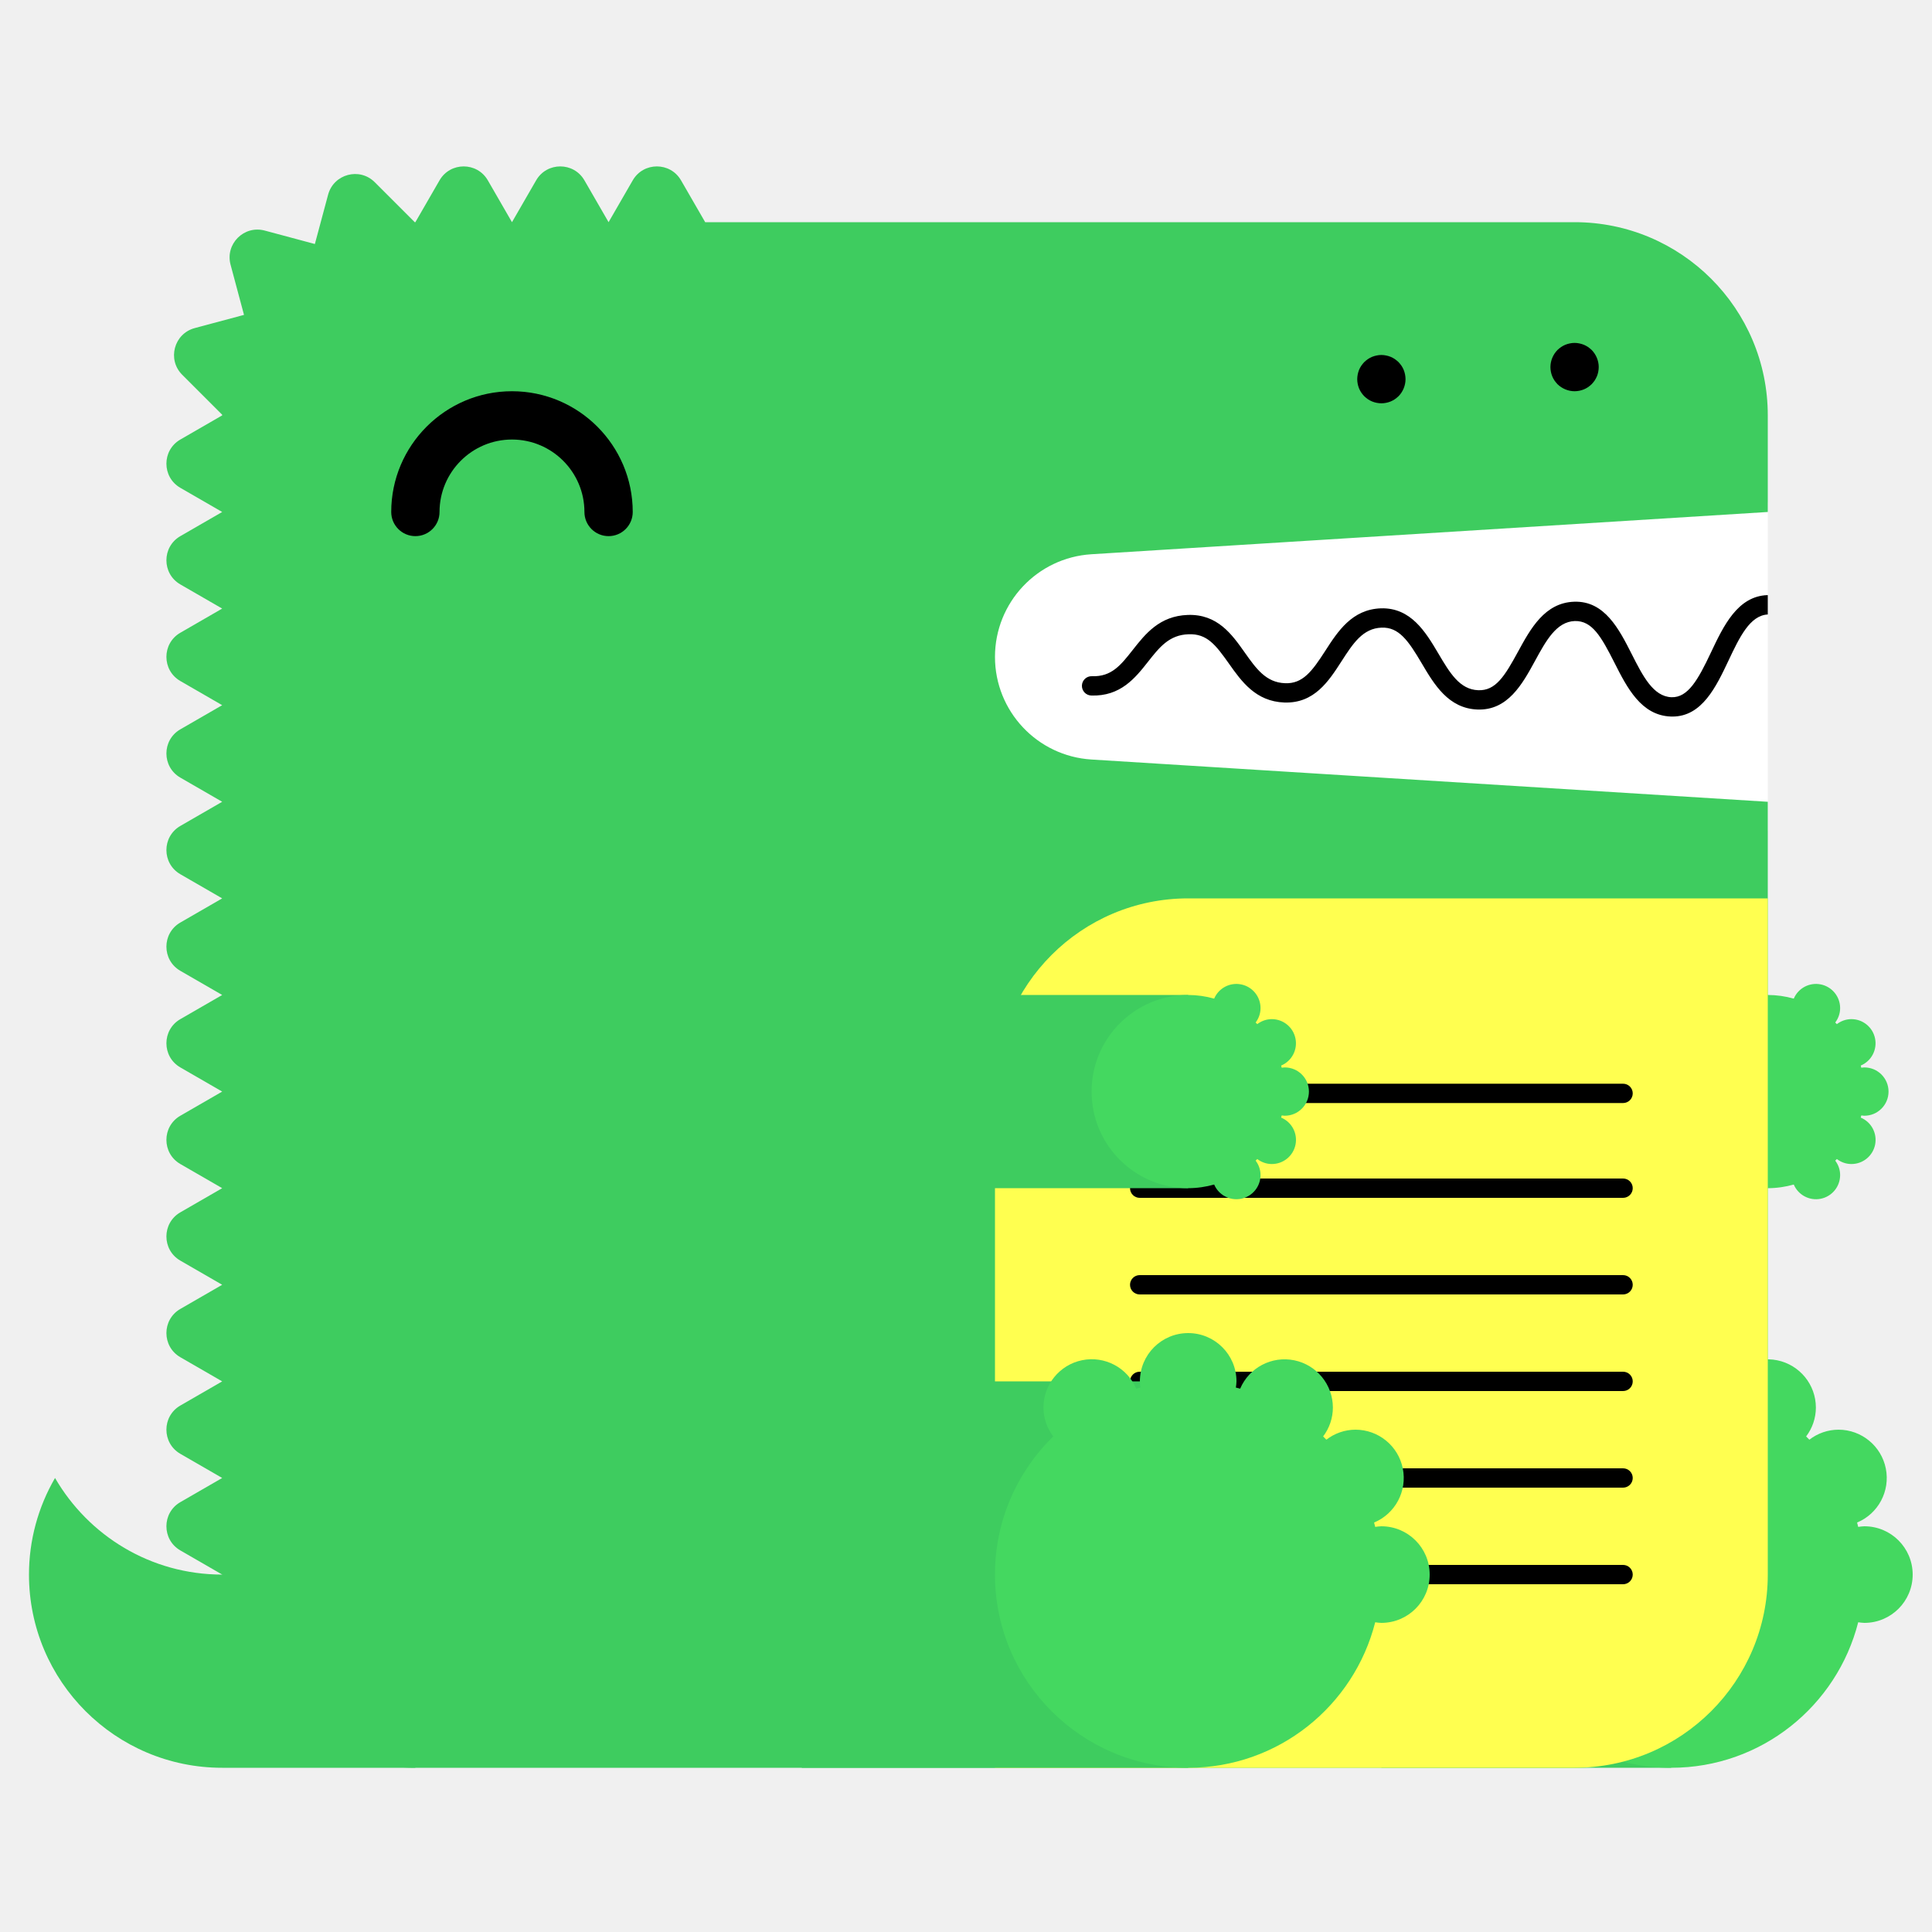
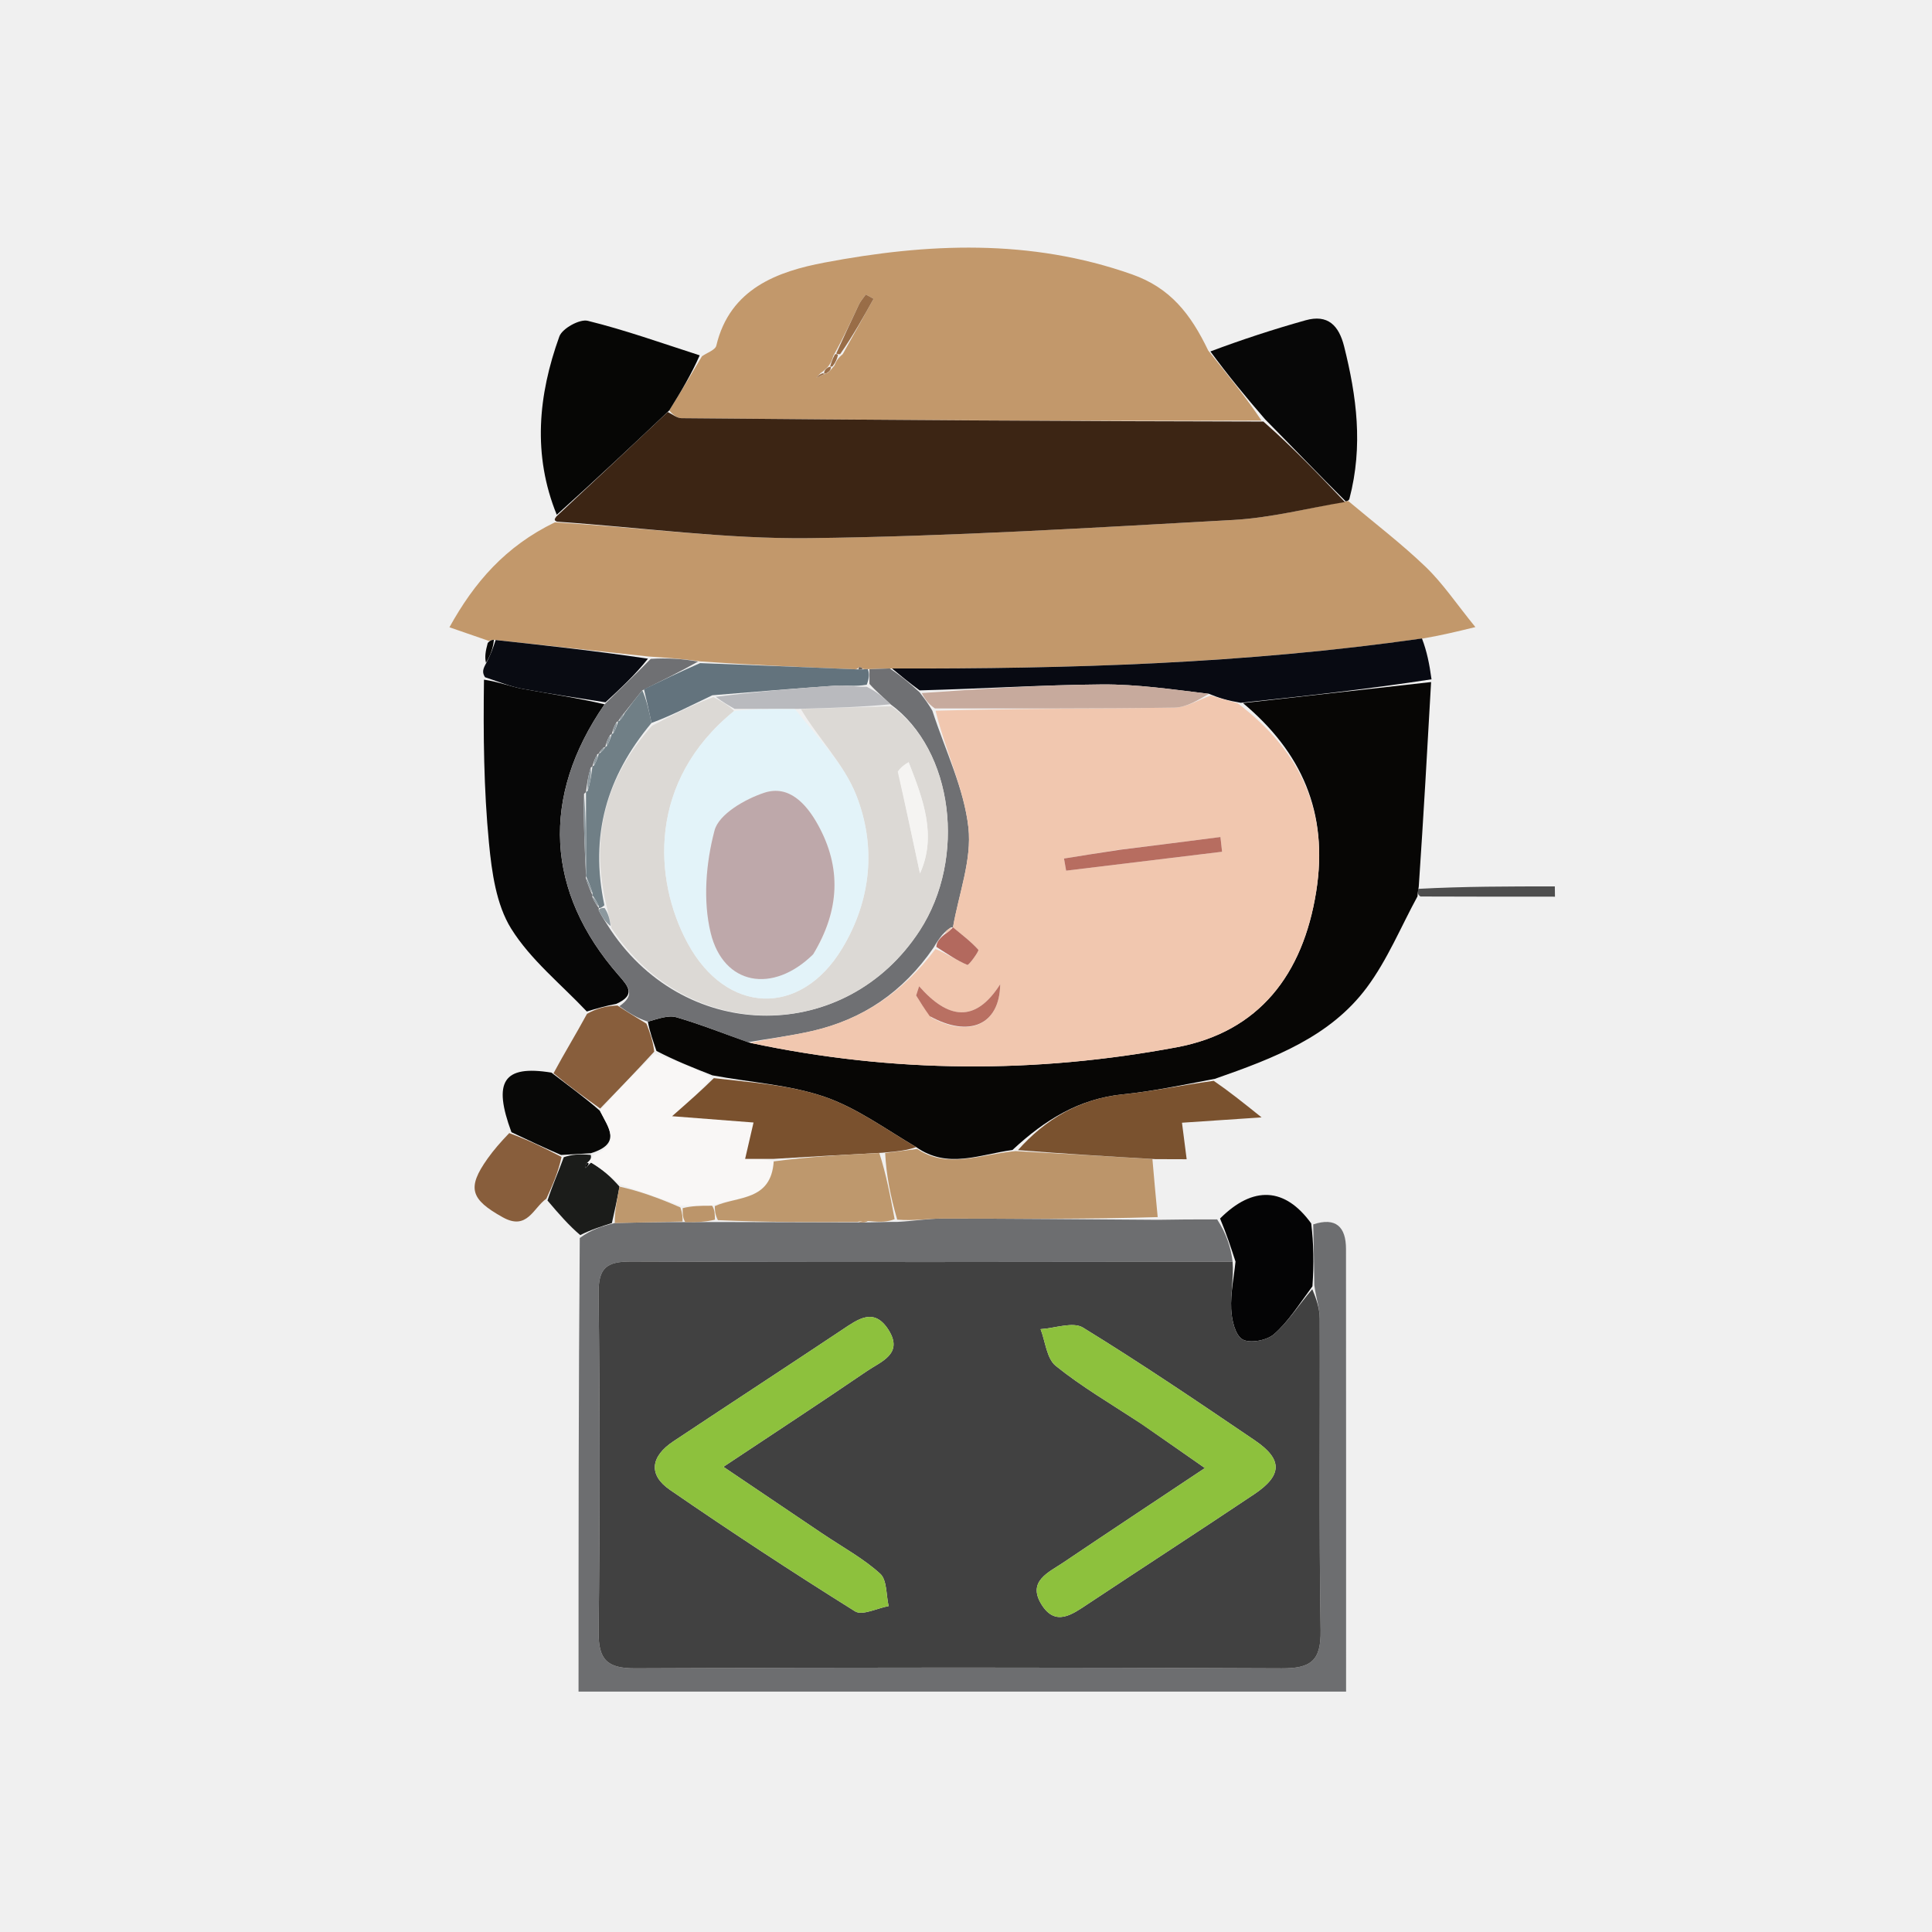
- <svg xmlns="http://www.w3.org/2000/svg" width="200" height="200" viewBox="0 0 200 200">
-   <g fill="none" fill-rule="evenodd">
-     <path fill="#FFF" d="M99 52h84v34H99z" />
-     <path d="M23 163c-7.398 0-13.843-4.027-17.303-10A19.886 19.886 0 0 0 3 163c0 11.046 8.954 20 20 20h20v-20H23z" fill="#3ECC5F" />
-     <path d="M112.98 57.376L183 53V43c0-11.046-8.954-20-20-20H73l-2.5-4.33c-1.112-1.925-3.889-1.925-5 0L63 23l-2.5-4.33c-1.111-1.925-3.889-1.925-5 0L53 23l-2.5-4.33c-1.111-1.925-3.889-1.925-5 0L43 23c-.022 0-.042.003-.065.003l-4.142-4.141c-1.57-1.571-4.252-.853-4.828 1.294l-1.369 5.104-5.192-1.392c-2.148-.575-4.111 1.389-3.535 3.536l1.39 5.193-5.102 1.367c-2.148.576-2.867 3.259-1.296 4.83l4.142 4.142c0 .021-.003.042-.003.064l-4.33 2.5c-1.925 1.111-1.925 3.889 0 5L23 53l-4.33 2.5c-1.925 1.111-1.925 3.889 0 5L23 63l-4.33 2.5c-1.925 1.111-1.925 3.889 0 5L23 73l-4.33 2.5c-1.925 1.111-1.925 3.889 0 5L23 83l-4.33 2.5c-1.925 1.111-1.925 3.889 0 5L23 93l-4.33 2.5c-1.925 1.111-1.925 3.889 0 5L23 103l-4.33 2.5c-1.925 1.111-1.925 3.889 0 5L23 113l-4.33 2.5c-1.925 1.111-1.925 3.889 0 5L23 123l-4.33 2.5c-1.925 1.111-1.925 3.889 0 5L23 133l-4.33 2.5c-1.925 1.111-1.925 3.889 0 5L23 143l-4.33 2.5c-1.925 1.111-1.925 3.889 0 5L23 153l-4.33 2.5c-1.925 1.111-1.925 3.889 0 5L23 163c0 11.046 8.954 20 20 20h120c11.046 0 20-8.954 20-20V83l-70.02-4.376A10.645 10.645 0 0 1 103 68c0-5.621 4.37-10.273 9.98-10.624" fill="#3ECC5F" />
-     <path fill="#3ECC5F" d="M143 183h30v-40h-30z" />
-     <path d="M193 158c-.219 0-.428.037-.639.064-.038-.15-.074-.301-.116-.451A5 5 0 0 0 190.32 148a4.96 4.96 0 0 0-3.016 1.036 26.531 26.531 0 0 0-.335-.336 4.955 4.955 0 0 0 1.011-2.987 5 5 0 0 0-9.599-1.959c-.148-.042-.297-.077-.445-.115.027-.211.064-.42.064-.639a5 5 0 0 0-5-5 5 5 0 0 0-5 5c0 .219.037.428.064.639-.148.038-.297.073-.445.115a4.998 4.998 0 0 0-9.599 1.959c0 1.125.384 2.151 1.011 2.987-3.717 3.632-6.031 8.693-6.031 14.3 0 11.046 8.954 20 20 20 9.339 0 17.16-6.41 19.361-15.064.211.027.42.064.639.064a5 5 0 0 0 5-5 5 5 0 0 0-5-5" fill="#44D860" />
-     <path fill="#3ECC5F" d="M153 123h30v-20h-30z" />
-     <path d="M193 115.5a2.5 2.5 0 1 0 0-5c-.109 0-.214.019-.319.032-.02-.075-.037-.15-.058-.225a2.501 2.501 0 0 0-.963-4.807c-.569 0-1.088.197-1.508.518a6.653 6.653 0 0 0-.168-.168c.314-.417.506-.931.506-1.494a2.5 2.5 0 0 0-4.8-.979A9.987 9.987 0 0 0 183 103c-5.522 0-10 4.478-10 10s4.478 10 10 10c.934 0 1.833-.138 2.69-.377a2.5 2.5 0 0 0 4.8-.979c0-.563-.192-1.077-.506-1.494.057-.055.113-.111.168-.168.42.321.939.518 1.508.518a2.5 2.5 0 0 0 .963-4.807c.021-.074.038-.15.058-.225.105.013.21.032.319.032" fill="#44D860" />
-     <path d="M63 55.5a2.5 2.5 0 0 1-2.5-2.5c0-4.136-3.364-7.5-7.5-7.5s-7.5 3.364-7.5 7.5a2.5 2.5 0 1 1-5 0c0-6.893 5.607-12.5 12.5-12.5S65.5 46.107 65.5 53a2.5 2.5 0 0 1-2.5 2.5" fill="#000" />
-     <path d="M103 183h60c11.046 0 20-8.954 20-20V93h-60c-11.046 0-20 8.954-20 20v70z" fill="#FFFF50" />
-     <path d="M168.02 124h-50.04a1 1 0 1 1 0-2h50.04a1 1 0 1 1 0 2m0 20h-50.04a1 1 0 1 1 0-2h50.04a1 1 0 1 1 0 2m0 20h-50.04a1 1 0 1 1 0-2h50.04a1 1 0 1 1 0 2m0-49.814h-50.04a1 1 0 1 1 0-2h50.04a1 1 0 1 1 0 2m0 19.814h-50.04a1 1 0 1 1 0-2h50.04a1 1 0 1 1 0 2m0 20h-50.04a1 1 0 1 1 0-2h50.04a1 1 0 1 1 0 2M183 61.611c-.012 0-.022-.006-.034-.005-3.09.105-4.552 3.196-5.842 5.923-1.346 2.85-2.387 4.703-4.093 4.647-1.889-.068-2.969-2.202-4.113-4.46-1.314-2.594-2.814-5.536-5.963-5.426-3.046.104-4.513 2.794-5.807 5.167-1.377 2.528-2.314 4.065-4.121 3.994-1.927-.07-2.951-1.805-4.136-3.813-1.321-2.236-2.848-4.75-5.936-4.664-2.994.103-4.465 2.385-5.763 4.4-1.373 2.13-2.335 3.428-4.165 3.351-1.973-.07-2.992-1.51-4.171-3.177-1.324-1.873-2.816-3.993-5.895-3.89-2.928.1-4.399 1.97-5.696 3.618-1.232 1.564-2.194 2.802-4.229 2.724a1 1 0 0 0-.072 2c3.017.101 4.545-1.8 5.872-3.487 1.177-1.496 2.193-2.787 4.193-2.855 1.926-.082 2.829 1.115 4.195 3.045 1.297 1.834 2.769 3.914 5.731 4.021 3.103.104 4.596-2.215 5.918-4.267 1.182-1.834 2.202-3.417 4.15-3.484 1.793-.067 2.769 1.35 4.145 3.681 1.297 2.197 2.766 4.686 5.787 4.796 3.125.108 4.634-2.62 5.949-5.035 1.139-2.088 2.214-4.06 4.119-4.126 1.793-.042 2.728 1.595 4.111 4.33 1.292 2.553 2.757 5.445 5.825 5.556l.169.003c3.064 0 4.518-3.075 5.805-5.794 1.139-2.41 2.217-4.68 4.067-4.773v-2z" fill="#000" />
-     <path fill="#3ECC5F" d="M83 183h40v-40H83z" />
-     <path d="M143 158c-.219 0-.428.037-.639.064-.038-.15-.074-.301-.116-.451A5 5 0 0 0 140.32 148a4.96 4.96 0 0 0-3.016 1.036 26.531 26.531 0 0 0-.335-.336 4.955 4.955 0 0 0 1.011-2.987 5 5 0 0 0-9.599-1.959c-.148-.042-.297-.077-.445-.115.027-.211.064-.42.064-.639a5 5 0 0 0-5-5 5 5 0 0 0-5 5c0 .219.037.428.064.639-.148.038-.297.073-.445.115a4.998 4.998 0 0 0-9.599 1.959c0 1.125.384 2.151 1.011 2.987-3.717 3.632-6.031 8.693-6.031 14.3 0 11.046 8.954 20 20 20 9.339 0 17.16-6.41 19.361-15.064.211.027.42.064.639.064a5 5 0 0 0 5-5 5 5 0 0 0-5-5" fill="#44D860" />
-     <path fill="#3ECC5F" d="M83 123h40v-20H83z" />
-     <path d="M133 115.5a2.5 2.5 0 1 0 0-5c-.109 0-.214.019-.319.032-.02-.075-.037-.15-.058-.225a2.501 2.501 0 0 0-.963-4.807c-.569 0-1.088.197-1.508.518a6.653 6.653 0 0 0-.168-.168c.314-.417.506-.931.506-1.494a2.5 2.5 0 0 0-4.8-.979A9.987 9.987 0 0 0 123 103c-5.522 0-10 4.478-10 10s4.478 10 10 10c.934 0 1.833-.138 2.69-.377a2.5 2.5 0 0 0 4.8-.979c0-.563-.192-1.077-.506-1.494.057-.055.113-.111.168-.168.42.321.939.518 1.508.518a2.5 2.5 0 0 0 .963-4.807c.021-.074.038-.15.058-.225.105.013.21.032.319.032" fill="#44D860" />
-     <path d="M143 41.75c-.16 0-.33-.02-.49-.05a2.52 2.52 0 0 1-.47-.14c-.15-.06-.29-.14-.431-.23-.13-.09-.259-.2-.38-.31-.109-.12-.219-.24-.309-.38s-.17-.28-.231-.43a2.619 2.619 0 0 1-.189-.96c0-.16.02-.33.05-.49.03-.16.08-.31.139-.47.061-.15.141-.29.231-.43.09-.13.2-.26.309-.38.121-.11.25-.22.38-.31.141-.09.281-.17.431-.23.149-.06.31-.11.47-.14.32-.07.65-.07.98 0 .159.03.32.08.47.14.149.06.29.14.43.23.13.09.259.2.38.31.11.12.22.25.31.38.09.14.17.28.23.43.06.16.11.31.14.47.029.16.05.33.05.49 0 .66-.271 1.31-.73 1.77-.121.11-.25.22-.38.31-.14.09-.281.17-.43.23a2.565 2.565 0 0 1-.96.19m20-1.25c-.66 0-1.3-.27-1.771-.73a3.802 3.802 0 0 1-.309-.38c-.09-.14-.17-.28-.231-.43a2.619 2.619 0 0 1-.189-.96c0-.66.27-1.3.729-1.77.121-.11.25-.22.38-.31.141-.09.281-.17.431-.23.149-.06.31-.11.47-.14.32-.07.66-.07.98 0 .159.03.32.08.47.14.149.06.29.14.43.23.13.09.259.2.38.31.459.47.73 1.11.73 1.77 0 .16-.021.33-.05.49-.03.16-.08.32-.14.47-.07.15-.14.29-.23.43-.09.13-.2.26-.31.38-.121.11-.25.22-.38.31-.14.09-.281.17-.43.23a2.565 2.565 0 0 1-.96.19" fill="#000" />
-   </g>
+ <svg xmlns="http://www.w3.org/2000/svg" version="1.1" id="Layer_1" x="0px" y="0px" width="100%" viewBox="0 0 300 300" enable-background="new 0 0 300 300" xml:space="preserve">
+   <path fill="none" opacity="1" stroke="none" d=" M165,301   C110,301 55.5,301 1,301   C1,201 1,101 1,1   C101,1 201,1 301,1   C301,101 301,201 301,301   C255.833,301 210.667,301 165,301  M85.184,186.7   C86.782,188.513 88.379,190.327 89.835,193.051   C89.835,216.279 89.835,239.507 89.835,262.671   C129.961,262.671 169.325,262.671 209.018,262.671   C209.018,239.512 209.029,216.723 209.006,193.934   C209.003,190.504 207.432,188.964 203.288,189.821   C199.544,184.354 194.583,184.071 188.269,189.292   C185.456,189.332 182.643,189.372 179.699,188.565   C179.448,185.702 179.197,182.838 179.89,180.006   C181.313,180.006 182.736,180.006 184.265,180.006   C184.014,178.046 183.813,176.489 183.537,174.335   C187.363,174.078 190.875,173.843 195.898,173.507   C192.854,171.068 190.871,169.479 189.273,167.265   C197.94,164.276 206.566,160.959 212.238,153.34   C215.435,149.046 217.524,143.927 221.034,139.236   C227.841,139.236 234.648,139.236 241.455,139.236   C241.448,138.704 241.44,138.172 241.433,137.639   C234.389,137.639 227.345,137.639 220.472,136.942   C221.055,126.597 221.638,116.253 222.352,105.056   C221.959,103.095 221.566,101.135 222.049,99.082   C224.053,98.596 226.057,98.11 229.095,97.374   C226.13,93.73 224.04,90.585 221.383,88.031   C217.613,84.408 213.426,81.219 209.664,77.025   C211.7,69.191 210.64,61.503 208.721,53.815   C207.898,50.513 206.178,48.764 202.718,49.737   C197.773,51.127 192.884,52.717 187.299,53.952   C184.882,48.734 181.715,44.702 175.786,42.608   C159.977,37.025 143.971,37.752 128.033,40.771   C120.792,42.143 113.338,44.779 111.229,53.67   C111.066,54.358 109.771,54.777 108.295,55.036   C102.631,53.239 97.019,51.229 91.261,49.814   C90.013,49.507 87.305,51.003 86.857,52.242   C83.57,61.346 82.671,70.639 86.023,80.483   C86.037,80.653 86.051,80.823 85.406,81.206   C78.462,84.843 73.64,90.437 69.789,97.404   C72.205,98.239 74.067,98.883 75.544,100.155   C75.392,101.102 75.241,102.048 74.865,103.641   C74.9,104.09 74.935,104.539 74.648,105.744   C75.034,114.128 75.121,122.542 75.925,130.886   C76.363,135.428 77.05,140.454 79.364,144.182   C82.379,149.037 87.121,152.821 91.178,157.793   C89.413,160.64 87.649,163.487 85.234,166.135   C78.106,165.33 76.521,167.966 78.733,176.08   C77.718,177.359 76.642,178.594 75.698,179.924   C72.464,184.485 73.079,186.241 78.072,189.022   C81.867,191.135 82.8,187.56 85.184,186.7  M243.506,139.474   C243.506,139.474 243.508,139.513 243.506,139.474  z" />
+   <path fill="#C2986B" opacity="1" stroke="none" d=" M209.418,77.845   C213.426,81.219 217.613,84.408 221.383,88.031   C224.04,90.585 226.13,93.73 229.095,97.374   C226.057,98.11 224.053,98.596 221.24,99.096   C193.26,103.071 165.909,103.877 138.162,103.797   C136.879,103.834 135.94,103.873 134.752,103.904   C134.502,103.897 134.004,103.943 133.924,103.801   C133.844,103.66 133.428,103.559 133.428,103.559   C133.428,103.559 133.188,103.926 132.755,103.924   C124.577,103.595 116.833,103.267 108.77,102.703   C106.011,102.302 103.57,102.139 100.7,101.943   C92.501,101.069 84.731,100.227 76.692,99.349   C76.259,99.384 76.093,99.455 75.928,99.526   C74.067,98.883 72.205,98.239 69.789,97.404   C73.64,90.437 78.462,84.843 86.155,81.111   C99.843,81.93 112.793,83.719 125.719,83.563   C147.668,83.298 169.611,81.949 191.538,80.734   C197.338,80.412 203.072,78.913 208.968,77.855   C209.1,77.756 209.418,77.845 209.418,77.845  z" />
+   <path fill="#C2986B" opacity="1" stroke="none" d=" M109.002,55.32   C109.771,54.777 111.066,54.358 111.229,53.67   C113.338,44.779 120.792,42.143 128.033,40.771   C143.971,37.752 159.977,37.025 175.786,42.608   C181.715,44.702 184.882,48.734 187.615,54.437   C190.68,58.276 193.428,61.63 195.89,65.311   C165.676,65.418 135.748,65.204 105.821,64.935   C105.105,64.929 104.395,64.309 103.928,63.724   C105.783,60.755 107.392,58.038 109.002,55.32  M129.564,56.769   C129.778,56.241 129.993,55.712 130.869,54.978   C132.464,52.116 134.059,49.254 135.654,46.393   C135.249,46.173 134.844,45.952 134.44,45.732   C134.082,46.247 133.645,46.725 133.379,47.284   C132.176,49.804 131.022,52.346 129.398,55.256   C129.232,55.807 129.066,56.359 128.443,57.098   C128.157,57.302 127.987,57.577 127.414,57.934   C127.194,58.175 126.974,58.416 126.753,58.656   C127.191,58.457 127.629,58.258 128.525,57.881   C128.812,57.687 128.996,57.422 129.564,56.769  z" />
+   <path fill="#3C2514" opacity="1" stroke="none" d=" M103.682,63.975   C104.395,64.309 105.105,64.929 105.821,64.935   C135.748,65.204 165.676,65.418 196.178,65.457   C200.78,69.502 204.808,73.728 208.836,77.954   C203.072,78.913 197.338,80.412 191.538,80.734   C169.611,81.949 147.668,83.298 125.719,83.563   C112.793,83.719 99.843,81.93 86.485,81.004   C86.051,80.823 86.037,80.653 86.405,80.186   C92.419,74.584 98.05,69.279 103.682,63.975  z" />
+   <path fill="#070605" opacity="1" stroke="none" d=" M222.22,105.908   C221.638,116.253 221.055,126.597 220.305,137.672   C220.129,138.661 220.121,138.92 220.112,139.18   C217.524,143.927 215.435,149.046 212.238,153.34   C206.566,160.959 197.94,164.276 188.657,167.517   C183.49,168.505 178.962,169.465 174.383,169.925   C167.628,170.604 162.297,173.829 157.214,178.57   C152.015,179.281 147.158,181.556 142.266,178.125   C137.415,175.258 132.951,171.978 127.951,170.281   C122.552,168.448 116.65,168.097 110.621,166.98   C107.511,165.756 104.749,164.651 101.936,163.191   C101.384,161.54 100.881,160.246 100.606,158.64   C102.245,158.18 103.782,157.598 105.044,157.965   C108.79,159.055 112.428,160.518 116.501,161.933   C138.794,166.675 160.815,166.71 182.714,162.621   C195.505,160.233 202.331,151.322 204.377,138.448   C206.342,126.08 202.034,116.713 193.003,109.171   C203.067,108.04 212.644,106.974 222.22,105.908  z" />
+   <path fill="#6D6E70" opacity="1" stroke="none" d=" M179.831,189.412   C182.643,189.372 185.456,189.332 189,189.348   C190.438,191.569 191.144,193.734 191.395,195.921   C159.975,195.951 129.012,196.023 98.049,195.888   C94.166,195.871 92.898,196.869 92.947,200.898   C93.161,218.375 93.16,235.858 92.953,253.335   C92.902,257.696 94.244,259.078 98.644,259.058   C132.104,258.904 165.565,258.901 199.025,259.061   C203.536,259.083 205.143,257.891 205.066,253.169   C204.803,237.026 204.99,220.875 204.926,204.728   C204.919,203.153 204.361,201.58 204.085,199.555   C204.046,196.111 203.982,193.118 203.917,190.124   C207.432,188.964 209.003,190.504 209.006,193.934   C209.029,216.723 209.018,239.512 209.018,262.671   C169.325,262.671 129.961,262.671 89.835,262.671   C89.835,239.507 89.835,216.279 90.025,192.239   C91.815,190.925 93.414,190.424 95.47,189.91   C99.279,189.824 102.631,189.751 106.398,189.765   C108.213,189.796 109.614,189.741 111.478,189.757   C118.989,189.8 126.039,189.773 133.39,189.812   C134.098,189.839 134.505,189.798 135.317,189.803   C136.806,189.786 137.888,189.724 139.37,189.733   C141.926,189.6 144.082,189.218 146.238,189.22   C157.436,189.23 168.633,189.338 179.831,189.412  z" />
+   <path fill="#060606" opacity="1" stroke="none" d=" M91.119,157.065   C87.121,152.821 82.379,149.037 79.364,144.182   C77.05,140.454 76.363,135.428 75.925,130.886   C75.121,122.542 75.034,114.128 75.152,105.538   C77.479,105.886 79.271,106.614 81.133,106.961   C85.41,107.758 89.722,108.37 93.88,109.367   C83.94,123.735 84.721,138.493 96.079,151.459   C97.6,153.196 98.726,154.499 95.716,155.874   C93.984,156.202 92.552,156.634 91.119,157.065  z" />
+   <path fill="#060605" opacity="1" stroke="none" d=" M103.928,63.724   C98.05,69.279 92.419,74.584 86.452,79.934   C82.671,70.639 83.57,61.346 86.857,52.242   C87.305,51.003 90.013,49.507 91.261,49.814   C97.019,51.229 102.631,53.239 108.648,55.178   C107.392,58.038 105.783,60.755 103.928,63.724  z" />
+   <path fill="#BC956A" opacity="1" stroke="none" d=" M179.765,188.988   C168.633,189.338 157.436,189.23 146.238,189.22   C144.082,189.218 141.926,189.6 139.316,189.383   C138.239,185.67 137.617,182.38 137.448,179.04   C139.406,178.797 140.912,178.602 142.417,178.408   C147.158,181.556 152.015,179.281 157.689,178.738   C165.345,179.164 172.145,179.57 178.946,179.975   C179.197,182.838 179.448,185.702 179.765,188.988  z" />
+   <path fill="#080A12" opacity="1" stroke="none" d=" M222.286,105.482   C212.644,106.974 203.067,108.04 192.67,109.133   C190.568,108.773 189.286,108.386 187.724,107.735   C181.994,107.045 176.54,106.237 171.093,106.279   C161.773,106.35 152.457,106.954 142.793,107.2   C141.133,105.977 139.82,104.888 138.507,103.8   C165.909,103.877 193.26,103.071 220.802,99.142   C221.566,101.135 221.959,103.095 222.286,105.482  z" />
+   <path fill="#070707" opacity="1" stroke="none" d=" M208.968,77.855   C204.808,73.728 200.78,69.502 196.464,65.13   C193.428,61.63 190.68,58.276 187.951,54.572   C192.884,52.717 197.773,51.127 202.718,49.737   C206.178,48.764 207.898,50.513 208.721,53.815   C210.64,61.503 211.7,69.191 209.541,77.435   C209.418,77.845 209.1,77.756 208.968,77.855  z" />
+   <path fill="#7A522F" opacity="1" stroke="none" d=" M179.418,179.99   C172.145,179.57 165.345,179.164 158.068,178.59   C162.297,173.829 167.628,170.604 174.383,169.925   C178.962,169.465 183.49,168.505 188.465,167.829   C190.871,169.479 192.854,171.068 195.898,173.507   C190.875,173.843 187.363,174.078 183.537,174.335   C183.813,176.489 184.014,178.046 184.265,180.006   C182.736,180.006 181.313,180.006 179.418,179.99  z" />
+   <path fill="#040405" opacity="1" stroke="none" d=" M203.602,189.973   C203.982,193.118 204.046,196.111 203.796,199.733   C201.624,202.676 200.014,205.275 197.808,207.187   C196.69,208.157 194.049,208.642 192.917,207.968   C191.777,207.289 191.254,204.92 191.178,203.26   C191.068,200.821 191.596,198.354 191.851,195.899   C191.144,193.734 190.438,191.569 189.451,189.211   C194.583,184.071 199.544,184.354 203.602,189.973  z" />
+   <path fill="#090B12" opacity="1" stroke="none" d=" M94.019,109.056   C89.722,108.37 85.41,107.758 81.133,106.961   C79.271,106.614 77.479,105.886 75.312,105.159   C74.935,104.539 74.9,104.09 75.351,103.24   C76.211,101.688 76.586,100.536 76.96,99.385   C84.731,100.227 92.501,101.069 100.615,102.278   C98.645,104.782 96.332,106.919 94.019,109.056  z" />
+   <path fill="#080807" opacity="1" stroke="none" d=" M79.417,175.81   C76.521,167.966 78.106,165.33 85.627,166.555   C88.411,168.695 90.802,170.415 93.155,172.478   C94.505,175.159 96.552,177.592 91.739,179.075   C90,179.16 88.734,179.274 87.118,179.343   C84.319,178.135 81.868,176.972 79.417,175.81  z" />
+   <path fill="#885E3C" opacity="1" stroke="none" d=" M93.193,172.135   C90.802,170.415 88.411,168.695 85.952,166.655   C87.649,163.487 89.413,160.64 91.149,157.429   C92.552,156.634 93.984,156.202 95.88,156.136   C97.688,157.319 99.033,158.135 100.378,158.952   C100.881,160.246 101.384,161.54 101.583,163.303   C98.584,166.559 95.888,169.347 93.193,172.135  z" />
+   <path fill="#885E3C" opacity="1" stroke="none" d=" M79.075,175.945   C81.868,176.972 84.319,178.135 87.193,179.648   C86.692,182.042 85.767,184.085 84.842,186.127   C82.8,187.56 81.867,191.135 78.072,189.022   C73.079,186.241 72.464,184.485 75.698,179.924   C76.642,178.594 77.718,177.359 79.075,175.945  z" />
+   <path fill="#1B1C1A" opacity="1" stroke="none" d=" M85.013,186.414   C85.767,184.085 86.692,182.042 87.542,179.694   C88.734,179.274 90,179.16 91.73,179.333   C91.884,179.916 91.575,180.211 91.088,180.643   C90.917,180.979 90.924,181.179 90.932,181.379   C91.118,181.163 91.304,180.946 91.791,180.529   C93.454,181.503 94.817,182.677 96.192,184.256   C95.807,186.414 95.41,188.168 95.013,189.922   C93.414,190.424 91.815,190.925 90.096,191.783   C88.379,190.327 86.782,188.513 85.013,186.414  z" />
+   <path fill="#4E4E4E" opacity="1" stroke="none" d=" M220.573,139.208   C220.121,138.92 220.129,138.661 220.22,138.02   C227.345,137.639 234.389,137.639 241.433,137.639   C241.44,138.172 241.448,138.704 241.455,139.236   C234.648,139.236 227.841,139.236 220.573,139.208  z" />
+   <path fill="#060606" opacity="1" stroke="none" d=" M76.692,99.349   C76.586,100.536 76.211,101.688 75.463,102.917   C75.241,102.048 75.392,101.102 75.736,99.841   C76.093,99.455 76.259,99.384 76.692,99.349  z" />
+   <path fill="#4E4E4E" opacity="1" stroke="none" d=" M243.507,139.494   C243.508,139.513 243.506,139.474 243.507,139.494  z" />
+   <path fill="#6F7073" opacity="1" stroke="none" d=" M100.606,158.64   C99.033,158.135 97.688,157.319 96.179,156.24   C98.726,154.499 97.6,153.196 96.079,151.459   C84.721,138.493 83.94,123.735 93.88,109.367   C96.332,106.919 98.645,104.782 101.044,102.31   C103.57,102.139 106.011,102.302 108.389,102.731   C105.551,104.34 102.775,105.684 99.742,107.197   C98.654,108.489 97.823,109.613 96.771,110.904   C96.359,111.38 96.169,111.689 95.991,111.999   C96.003,112 95.99,111.978 95.73,112.135   C95.304,112.863 95.139,113.433 94.99,114.003   C95.005,114.003 94.993,113.975 94.725,114.126   C94.297,114.852 94.136,115.427 93.989,116.004   C94.005,116.005 93.999,115.975 93.755,116.058   C93.332,116.427 93.154,116.714 92.99,117.001   C93.004,117.002 92.993,116.976 92.738,117.14   C92.313,117.872 92.143,118.44 91.99,119.007   C92.007,119.005 91.996,118.972 91.722,119.206   C91.29,120.629 91.133,121.817 90.99,123.004   C91.004,123.003 90.992,122.977 90.69,123.262   C90.589,127.706 90.791,131.864 90.998,136.01   C91.004,135.997 90.975,135.996 90.968,136.339   C91.305,137.463 91.649,138.245 91.999,139.011   C92.005,138.997 91.974,138.995 91.985,139.302   C92.328,140.08 92.661,140.553 92.996,141.01   C92.999,140.995 92.971,141.009 92.966,141.35   C93.551,142.503 94.14,143.316 94.855,144.45   C106.792,162.195 131.424,162.052 142.819,144.493   C150.131,133.225 148.01,116.458 138.278,109.356   C137.098,108.206 136.053,107.363 135.008,106.194   C135.005,105.217 135.003,104.564 135.001,103.912   C135.94,103.873 136.879,103.834 138.162,103.797   C139.82,104.888 141.133,105.977 142.785,107.484   C143.641,108.603 144.158,109.304 144.777,110.36   C146.81,116.634 149.701,122.446 150.374,128.504   C150.931,133.515 148.869,138.816 147.987,143.997   C148.006,144.004 148.01,143.962 147.681,144.004   C147.057,144.373 146.761,144.701 146.295,145.187   C145.783,145.835 145.442,146.326 144.969,147.142   C140.21,154.066 133.952,158.299 126.116,160.094   C122.82,160.849 119.447,161.265 116.108,161.836   C112.428,160.518 108.79,159.055 105.044,157.965   C103.782,157.598 102.245,158.18 100.606,158.64  z" />
+   <path fill="#63737D" opacity="1" stroke="none" d=" M99.999,107.028   C102.775,105.684 105.551,104.34 108.708,102.968   C116.833,103.267 124.577,103.595 132.958,103.936   C133.593,103.95 134.004,103.943 134.004,103.943   C134.004,103.943 134.502,103.897 134.752,103.904   C135.003,104.564 135.005,105.217 134.59,106.321   C132.711,106.659 131.236,106.364 129.787,106.462   C123.516,106.887 117.253,107.427 110.615,107.96   C107.238,109.565 104.233,111.135 101.169,112.256   C100.74,110.215 100.37,108.622 99.999,107.028  z" />
+   <path fill="#6E635A" opacity="1" stroke="none" d=" M133.924,103.801   C134.004,103.943 133.593,103.95 133.39,103.938   C133.188,103.926 133.428,103.559 133.428,103.559   C133.428,103.559 133.844,103.66 133.924,103.801  z" />
+   <path fill="#996D47" opacity="1" stroke="none" d=" M129.851,54.88   C131.022,52.346 132.176,49.804 133.379,47.284   C133.645,46.725 134.082,46.247 134.44,45.732   C134.844,45.952 135.249,46.173 135.654,46.393   C134.059,49.254 132.464,52.116 130.449,55.004   C130.03,55.031 129.851,54.88 129.851,54.88  z" />
+   <path fill="#996D47" opacity="1" stroke="none" d=" M128.067,58.058   C127.629,58.258 127.191,58.457 126.753,58.656   C126.974,58.416 127.194,58.175 127.706,57.964   C127.997,57.995 128.067,58.058 128.067,58.058  z" />
+   <path fill="#996D47" opacity="1" stroke="none" d=" M130.119,55.107   C129.993,55.712 129.778,56.241 129.276,56.881   C128.989,56.993 128.899,56.91 128.899,56.91   C129.066,56.359 129.232,55.807 129.624,55.068   C129.851,54.88 130.03,55.031 130.119,55.107  z" />
+   <path fill="#996D47" opacity="1" stroke="none" d=" M127.965,57.96   C127.987,57.577 128.157,57.302 128.671,57.004   C128.899,56.91 128.989,56.993 129.033,57.039   C128.996,57.422 128.812,57.687 128.296,57.969   C128.067,58.058 127.997,57.995 127.965,57.96  z" />
+   <path fill="#F1C7AF" opacity="1" stroke="none" d=" M116.501,161.933   C119.447,161.265 122.82,160.849 126.116,160.094   C133.952,158.299 140.21,154.066 145.265,147.358   C147.18,148.153 148.617,149.177 150.208,149.827   C150.442,149.923 152.068,147.653 151.918,147.485   C150.758,146.18 149.32,145.123 147.968,143.989   C148.869,138.816 150.931,133.515 150.374,128.504   C149.701,122.446 146.81,116.634 145.277,110.362   C157.902,109.994 170.13,110.063 182.354,109.877   C184.247,109.848 186.122,108.654 188.005,107.999   C189.286,108.386 190.568,108.773 192.183,109.197   C202.034,116.713 206.342,126.08 204.377,138.448   C202.331,151.322 195.505,160.233 182.714,162.621   C160.815,166.71 138.794,166.675 116.501,161.933  M173.486,131.979   C170.73,132.423 167.974,132.867 165.218,133.311   C165.328,133.939 165.439,134.567 165.549,135.196   C173.62,134.217 181.692,133.238 189.763,132.26   C189.678,131.497 189.593,130.734 189.508,129.971   C184.459,130.62 179.411,131.268 173.486,131.979  M144.639,158.017   C150.456,161.171 155.218,159.193 155.309,152.838   C151.405,158.955 147.18,158.227 142.718,153.144   C142.564,153.621 142.41,154.099 142.257,154.577   C142.868,155.565 143.479,156.553 144.639,158.017  z" />
+   <path fill="#F9F7F6" opacity="1" stroke="none" d=" M96.179,183.852   C94.817,182.677 93.454,181.503 91.724,180.485   C91.356,180.641 91.266,180.507 91.266,180.507   C91.575,180.211 91.884,179.916 92.202,179.362   C96.552,177.592 94.505,175.159 93.155,172.478   C95.888,169.347 98.584,166.559 101.633,163.659   C104.749,164.651 107.511,165.756 110.501,167.293   C108.939,169.3 107.149,170.874 104.364,173.323   C109.551,173.724 113.098,173.999 117.01,174.302   C116.496,176.525 116.118,178.16 115.703,179.953   C117.466,179.953 118.775,179.953 120.143,180.343   C119.731,186.566 114.491,185.702 110.581,187.227   C108.781,187.211 107.393,187.256 105.639,187.185   C102.241,185.997 99.21,184.924 96.179,183.852  z" />
+   <path fill="#7A512E" opacity="1" stroke="none" d=" M120.084,179.953   C118.775,179.953 117.466,179.953 115.703,179.953   C116.118,178.16 116.496,176.525 117.01,174.302   C113.098,173.999 109.551,173.724 104.364,173.323   C107.149,170.874 108.939,169.3 110.848,167.412   C116.65,168.097 122.552,168.448 127.951,170.281   C132.951,171.978 137.415,175.258 142.266,178.125   C140.912,178.602 139.406,178.797 136.993,178.998   C130.752,179.32 125.418,179.637 120.084,179.953  z" />
+   <path fill="#414141" opacity="1" stroke="none" d=" M191.395,195.921   C191.596,198.354 191.068,200.821 191.178,203.26   C191.254,204.92 191.777,207.289 192.917,207.968   C194.049,208.642 196.69,208.157 197.808,207.187   C200.014,205.275 201.624,202.676 203.77,200.184   C204.361,201.58 204.919,203.153 204.926,204.728   C204.99,220.875 204.803,237.026 205.066,253.169   C205.143,257.891 203.536,259.083 199.025,259.061   C165.565,258.901 132.104,258.904 98.644,259.058   C94.244,259.078 92.902,257.696 92.953,253.335   C93.16,235.858 93.161,218.375 92.947,200.898   C92.898,196.869 94.166,195.871 98.049,195.888   C129.012,196.023 159.975,195.951 191.395,195.921  M177.337,221.15   C180.374,223.268 183.41,225.387 187.098,227.96   C179.149,233.255 172.098,237.918 165.088,242.643   C162.815,244.175 159.489,245.533 161.716,249.131   C163.89,252.643 166.494,250.681 168.941,249.059   C177.532,243.363 186.183,237.755 194.751,232.023   C199.144,229.085 199.205,226.616 194.847,223.659   C186.043,217.685 177.227,211.713 168.165,206.148   C166.607,205.192 163.807,206.258 161.581,206.389   C162.331,208.333 162.53,210.957 163.934,212.09   C167.931,215.315 172.419,217.932 177.337,221.15  M127.5,238.002   C122.617,234.707 117.734,231.412 112.333,227.767   C120.288,222.477 127.513,217.753 134.641,212.887   C136.807,211.408 140.361,210.227 137.944,206.466   C135.693,202.965 133.215,204.854 130.755,206.494   C122.043,212.3 113.273,218.018 104.554,223.814   C101.022,226.162 100.638,229.011 104.019,231.338   C113.462,237.838 123.052,244.134 132.774,250.208   C133.902,250.913 136.22,249.712 137.987,249.394   C137.588,247.678 137.749,245.349 136.678,244.369   C134.13,242.039 130.998,240.348 127.5,238.002  z" />
+   <path fill="#BE986D" opacity="1" stroke="none" d=" M120.143,180.343   C125.418,179.637 130.752,179.32 136.54,179.047   C137.617,182.38 138.239,185.67 138.916,189.311   C137.888,189.724 136.806,189.786 135.176,189.629   C134.115,189.521 133.602,189.633 133.089,189.745   C126.039,189.773 118.989,189.8 111.472,189.462   C111.002,188.493 110.998,187.89 110.994,187.288   C114.491,185.702 119.731,186.566 120.143,180.343  z" />
+   <path fill="#BE986D" opacity="1" stroke="none" d=" M96.192,184.256   C99.21,184.924 102.241,185.997 105.639,187.484   C105.998,188.492 105.991,189.085 105.984,189.678   C102.631,189.751 99.279,189.824 95.47,189.91   C95.41,188.168 95.807,186.414 96.192,184.256  z" />
+   <path fill="#BC956A" opacity="1" stroke="none" d=" M106.398,189.765   C105.991,189.085 105.998,188.492 106.006,187.601   C107.393,187.256 108.781,187.211 110.581,187.227   C110.998,187.89 111.002,188.493 111.011,189.39   C109.614,189.741 108.213,189.796 106.398,189.765  z" />
+   <path fill="#BC956A" opacity="1" stroke="none" d=" M133.39,189.812   C133.602,189.633 134.115,189.521 134.77,189.583   C134.505,189.798 134.098,189.839 133.39,189.812  z" />
+   <path fill="#C7AA9D" opacity="1" stroke="none" d=" M187.724,107.735   C186.122,108.654 184.247,109.848 182.354,109.877   C170.13,110.063 157.902,109.994 145.175,110.007   C144.158,109.304 143.641,108.603 143.132,107.619   C152.457,106.954 161.773,106.35 171.093,106.279   C176.54,106.237 181.994,107.045 187.724,107.735  z" />
+   <path fill="#080807" opacity="1" stroke="none" d=" M91.424,180.685   C91.304,180.946 91.118,181.163 90.932,181.379   C90.924,181.179 90.917,180.979 91.088,180.643   C91.266,180.507 91.356,180.641 91.424,180.685  z" />
+   <path fill="#DCD9D5" opacity="1" stroke="none" d=" M101.228,112.705   C104.233,111.135 107.238,109.565 110.771,108.239   C112.221,109.011 113.144,109.539 114,110.396   C100.551,121.294 101.444,136.579 106.762,146.431   C112.769,157.561 124.301,158 130.769,147.277   C135.283,139.793 136.103,131.411 132.936,123.429   C131.009,118.573 126.98,114.551 124.366,110.104   C129.362,109.923 133.888,109.793 138.413,109.664   C148.01,116.458 150.131,133.225 142.819,144.493   C131.424,162.052 106.792,162.195 94.949,144.118   C94.675,142.644 94.433,141.823 94.157,140.575   C91.562,129.723 94.169,120.638 101.228,112.705  M139.551,120.166   C140.663,125.373 141.775,130.58 142.853,135.625   C145.515,129.767 143.328,124.055 141.092,118.347   C140.48,118.724 139.868,119.101 139.551,120.166  z" />
+   <path fill="#707F86" opacity="1" stroke="none" d=" M101.169,112.256   C94.169,120.638 91.562,129.723 93.851,140.569   C93.377,140.998 93.174,141.004 92.971,141.009   C92.971,141.009 92.999,140.995 92.984,140.704   C92.638,139.94 92.306,139.468 91.974,138.995   C91.974,138.995 92.005,138.997 92.004,138.668   C91.661,137.558 91.318,136.777 90.975,135.996   C90.975,135.996 91.004,135.997 91.01,135.545   C91.008,131.054 91,127.016 90.992,122.977   C90.992,122.977 91.004,123.003 91.273,122.778   C91.693,121.359 91.845,120.166 91.996,118.972   C91.996,118.972 92.007,119.005 92.254,118.852   C92.665,118.125 92.829,117.55 92.993,116.976   C92.993,116.976 93.004,117.002 93.226,116.906   C93.631,116.531 93.815,116.253 93.999,115.975   C93.999,115.975 94.005,116.005 94.243,115.838   C94.652,115.106 94.823,114.54 94.993,113.975   C94.993,113.975 95.005,114.003 95.249,113.843   C95.659,113.115 95.824,112.547 95.99,111.978   C95.99,111.978 96.003,112 96.25,111.876   C96.661,111.414 96.827,111.075 96.992,110.736   C97.823,109.613 98.654,108.489 99.742,107.197   C100.37,108.622 100.74,110.215 101.169,112.256  z" />
+   <path fill="#B9BABE" opacity="1" stroke="none" d=" M114.067,110.068   C113.144,109.539 112.221,109.011 111.143,108.203   C117.253,107.427 123.516,106.887 129.787,106.462   C131.236,106.364 132.711,106.659 134.591,106.646   C136.053,107.363 137.098,108.206 138.278,109.356   C133.888,109.793 129.362,109.923 123.924,110.072   C120.031,110.083 117.049,110.075 114.067,110.068  z" />
+   <path fill="#B3695E" opacity="1" stroke="none" d=" M147.987,143.997   C149.32,145.123 150.758,146.18 151.918,147.485   C152.068,147.653 150.442,149.923 150.208,149.827   C148.617,149.177 147.18,148.153 145.396,147.034   C145.442,146.326 145.783,145.835 146.633,145.127   C147.431,144.594 147.72,144.278 148.01,143.962   C148.01,143.962 148.006,144.004 147.987,143.997  z" />
+   <path fill="#8C989E" opacity="1" stroke="none" d=" M90.69,123.262   C91,127.016 91.008,131.054 91.004,135.558   C90.791,131.864 90.589,127.706 90.69,123.262  z" />
+   <path fill="#8C989E" opacity="1" stroke="none" d=" M92.966,141.35   C93.174,141.004 93.377,140.998 93.886,140.998   C94.433,141.823 94.675,142.644 94.823,143.797   C94.14,143.316 93.551,142.503 92.966,141.35  z" />
+   <path fill="#8C989E" opacity="1" stroke="none" d=" M91.722,119.206   C91.845,120.166 91.693,121.359 91.258,122.779   C91.133,121.817 91.29,120.629 91.722,119.206  z" />
+   <path fill="#8C989E" opacity="1" stroke="none" d=" M90.968,136.339   C91.318,136.777 91.661,137.558 91.998,138.682   C91.649,138.245 91.305,137.463 90.968,136.339  z" />
+   <path fill="#8C989E" opacity="1" stroke="none" d=" M91.985,139.302   C92.306,139.468 92.638,139.94 92.981,140.719   C92.661,140.553 92.328,140.08 91.985,139.302  z" />
+   <path fill="#8C989E" opacity="1" stroke="none" d=" M92.738,117.14   C92.829,117.55 92.665,118.125 92.237,118.854   C92.143,118.44 92.313,117.872 92.738,117.14  z" />
+   <path fill="#8C989E" opacity="1" stroke="none" d=" M94.725,114.126   C94.823,114.54 94.652,115.106 94.228,115.837   C94.136,115.427 94.297,114.852 94.725,114.126  z" />
+   <path fill="#8C989E" opacity="1" stroke="none" d=" M95.73,112.135   C95.824,112.547 95.659,113.115 95.233,113.844   C95.139,113.433 95.304,112.863 95.73,112.135  z" />
+   <path fill="#F1C7AF" opacity="1" stroke="none" d=" M147.681,144.004   C147.72,144.278 147.431,144.594 146.803,144.97   C146.761,144.701 147.057,144.373 147.681,144.004  z" />
+   <path fill="#8C989E" opacity="1" stroke="none" d=" M93.755,116.058   C93.815,116.253 93.631,116.531 93.211,116.905   C93.154,116.714 93.332,116.427 93.755,116.058  z" />
+   <path fill="#8C989E" opacity="1" stroke="none" d=" M96.771,110.904   C96.827,111.075 96.661,111.414 96.237,111.876   C96.169,111.689 96.359,111.38 96.771,110.904  z" />
+   <path fill="#B76D60" opacity="1" stroke="none" d=" M173.924,131.948   C179.411,131.268 184.459,130.62 189.508,129.971   C189.593,130.734 189.678,131.497 189.763,132.26   C181.692,133.238 173.62,134.217 165.549,135.196   C165.439,134.567 165.328,133.939 165.218,133.311   C167.974,132.867 170.73,132.423 173.924,131.948  z" />
+   <path fill="#B97062" opacity="1" stroke="none" d=" M144.364,157.78   C143.479,156.553 142.868,155.565 142.257,154.577   C142.41,154.099 142.564,153.621 142.718,153.144   C147.18,158.227 151.405,158.955 155.309,152.838   C155.218,159.193 150.456,161.171 144.364,157.78  z" />
+   <path fill="#8DC13D" opacity="1" stroke="none" d=" M177.026,220.969   C172.419,217.932 167.931,215.315 163.934,212.09   C162.53,210.957 162.331,208.333 161.581,206.389   C163.807,206.258 166.607,205.192 168.165,206.148   C177.227,211.713 186.043,217.685 194.847,223.659   C199.205,226.616 199.144,229.085 194.751,232.023   C186.183,237.755 177.532,243.363 168.941,249.059   C166.494,250.681 163.89,252.643 161.716,249.131   C159.489,245.533 162.815,244.175 165.088,242.643   C172.098,237.918 179.149,233.255 187.098,227.96   C183.41,225.387 180.374,223.268 177.026,220.969  z" />
+   <path fill="#8DC13D" opacity="1" stroke="none" d=" M127.801,238.2   C130.998,240.348 134.13,242.039 136.678,244.369   C137.749,245.349 137.588,247.678 137.987,249.394   C136.22,249.712 133.902,250.913 132.774,250.208   C123.052,244.134 113.462,237.838 104.019,231.338   C100.638,229.011 101.022,226.162 104.554,223.814   C113.273,218.018 122.043,212.3 130.755,206.494   C133.215,204.854 135.693,202.965 137.944,206.466   C140.361,210.227 136.807,211.408 134.641,212.887   C127.513,217.753 120.288,222.477 112.333,227.767   C117.734,231.412 122.617,234.707 127.801,238.2  z" />
+   <path fill="#E3F3F9" opacity="1" stroke="none" d=" M114,110.396   C117.049,110.075 120.031,110.083 123.454,110.123   C126.98,114.551 131.009,118.573 132.936,123.429   C136.103,131.411 135.283,139.793 130.769,147.277   C124.301,158 112.769,157.561 106.762,146.431   C101.444,136.579 100.551,121.294 114,110.396  M126.5,147.881   C130.397,141.357 130.692,134.701 126.989,128.035   C125.208,124.83 122.515,121.834 118.674,123.099   C115.679,124.085 111.624,126.428 110.956,128.943   C109.616,133.991 109.133,139.845 110.356,144.865   C112.335,152.983 119.993,154.366 126.5,147.881  z" />
+   <path fill="#F5F4F2" opacity="1" stroke="none" d=" M139.403,119.822   C139.868,119.101 140.48,118.724 141.092,118.347   C143.328,124.055 145.515,129.767 142.853,135.625   C141.775,130.58 140.663,125.373 139.403,119.822  z" />
+   <path fill="#BEA8AA" opacity="1" stroke="none" d=" M126.267,148.184   C119.993,154.366 112.335,152.983 110.356,144.865   C109.133,139.845 109.616,133.991 110.956,128.943   C111.624,126.428 115.679,124.085 118.674,123.099   C122.515,121.834 125.208,124.83 126.989,128.035   C130.692,134.701 130.397,141.357 126.267,148.184  z" />
</svg>
